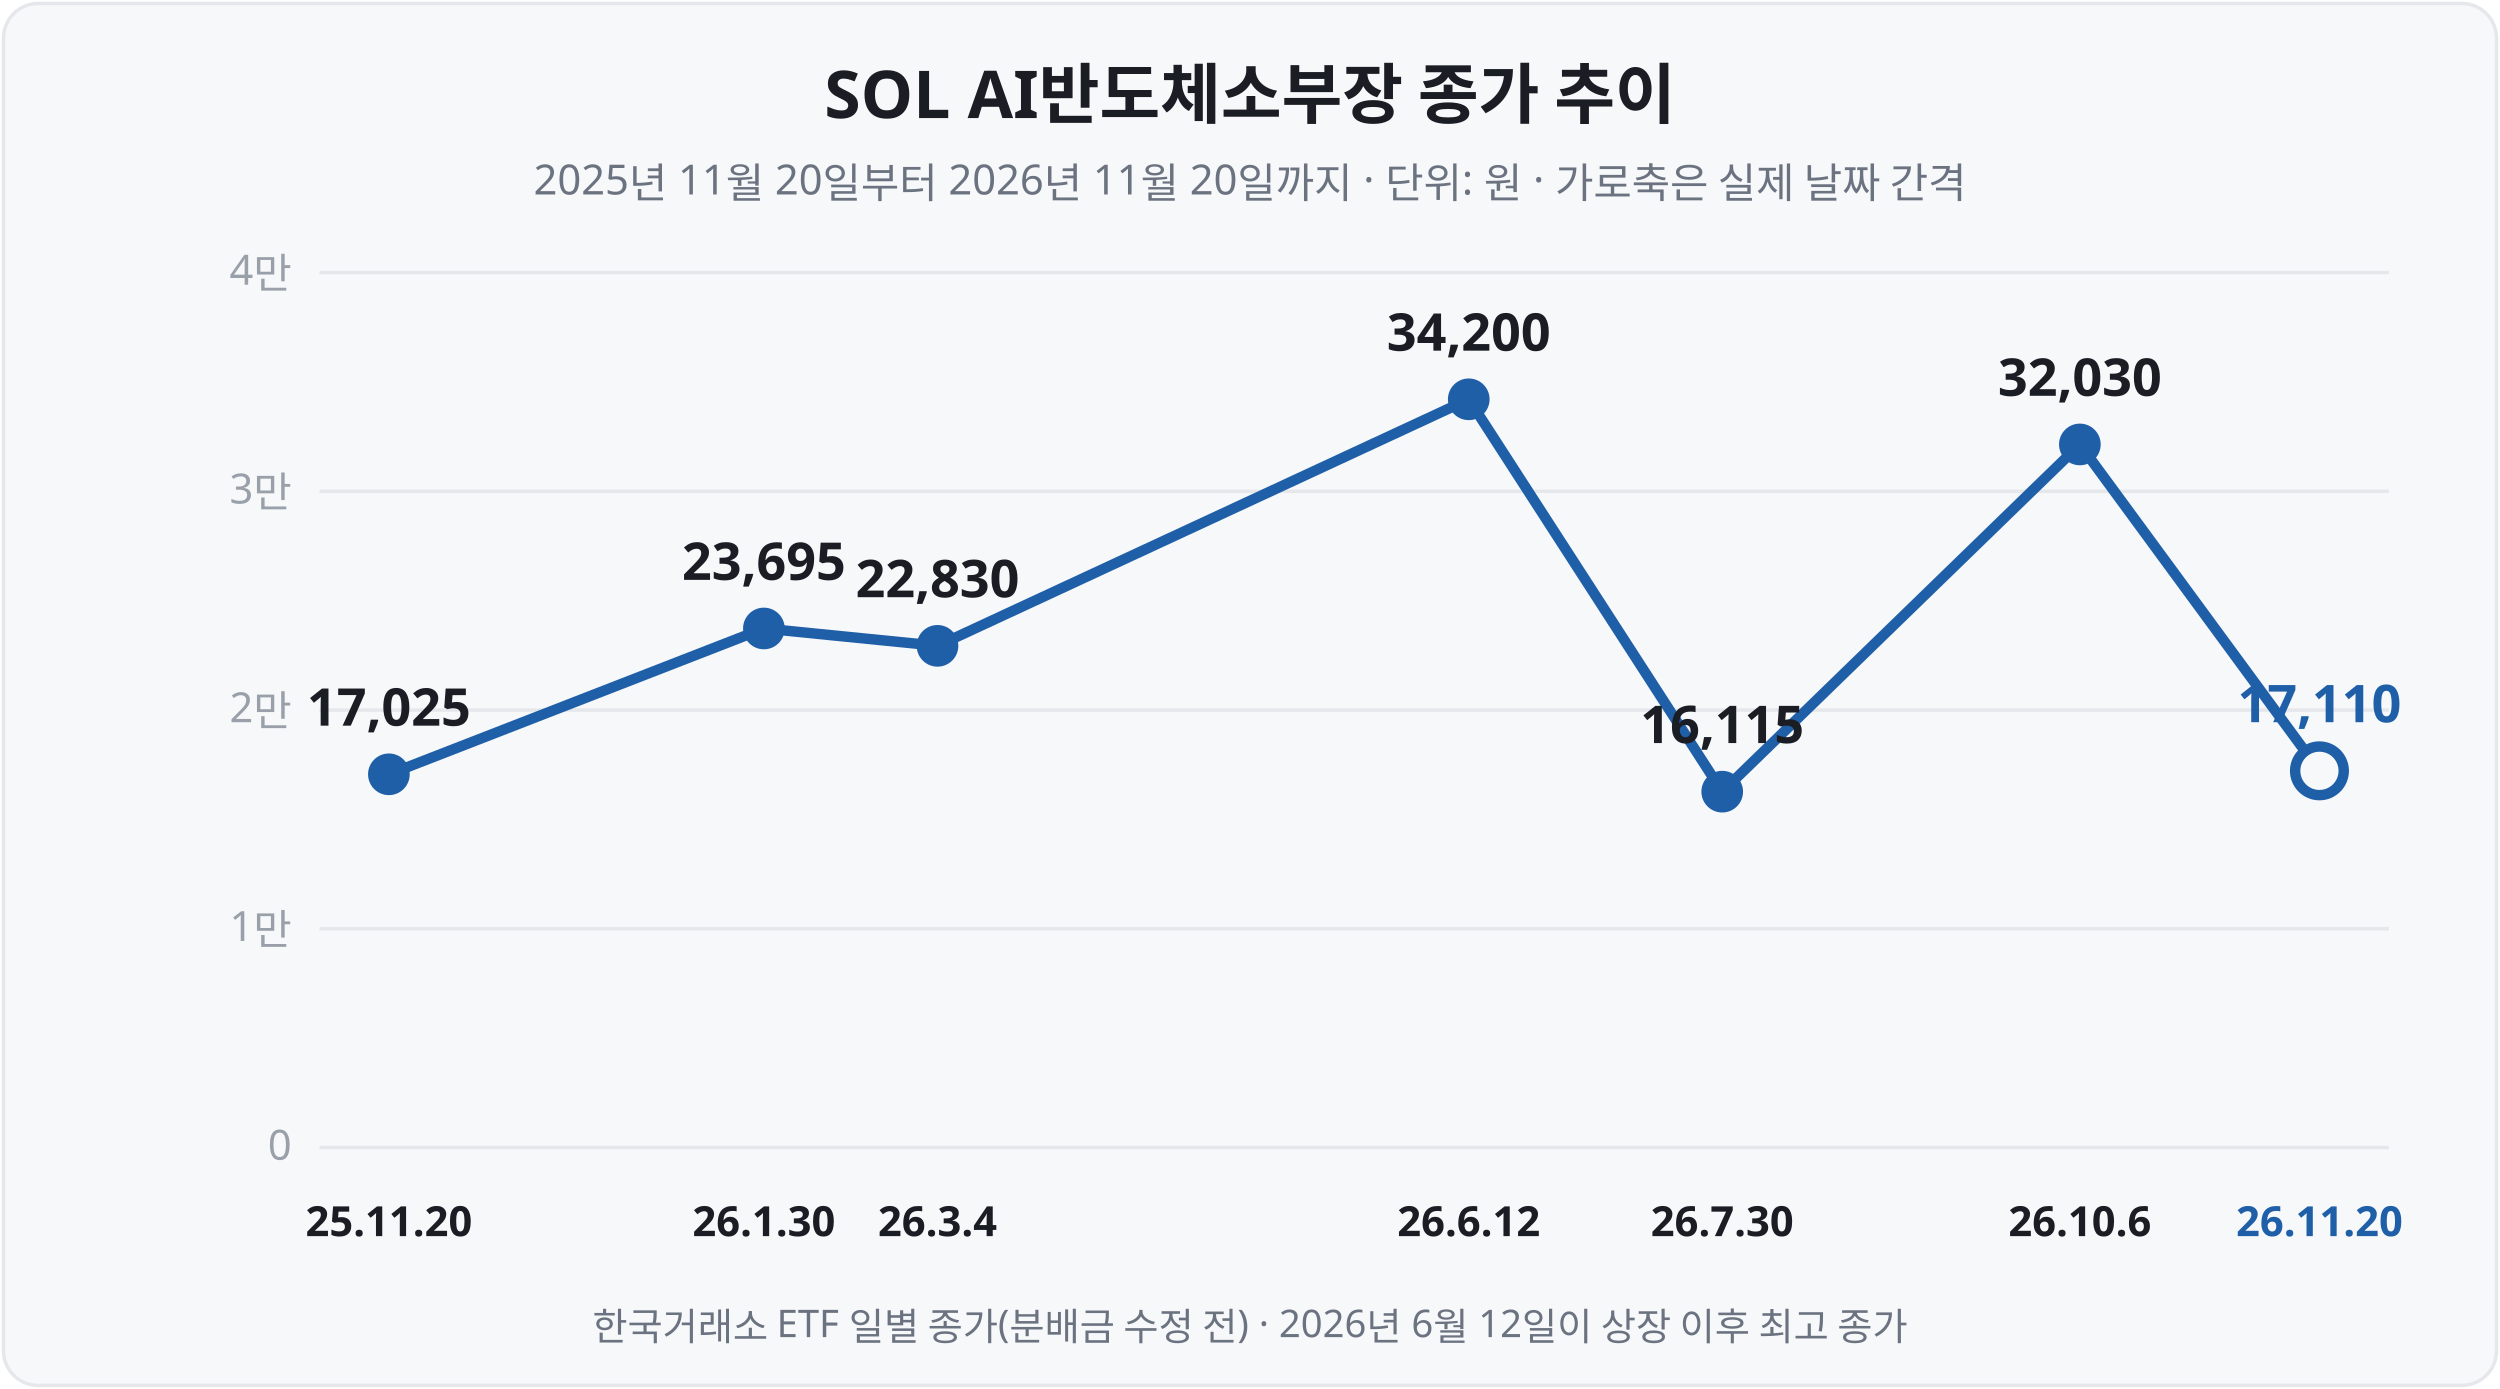
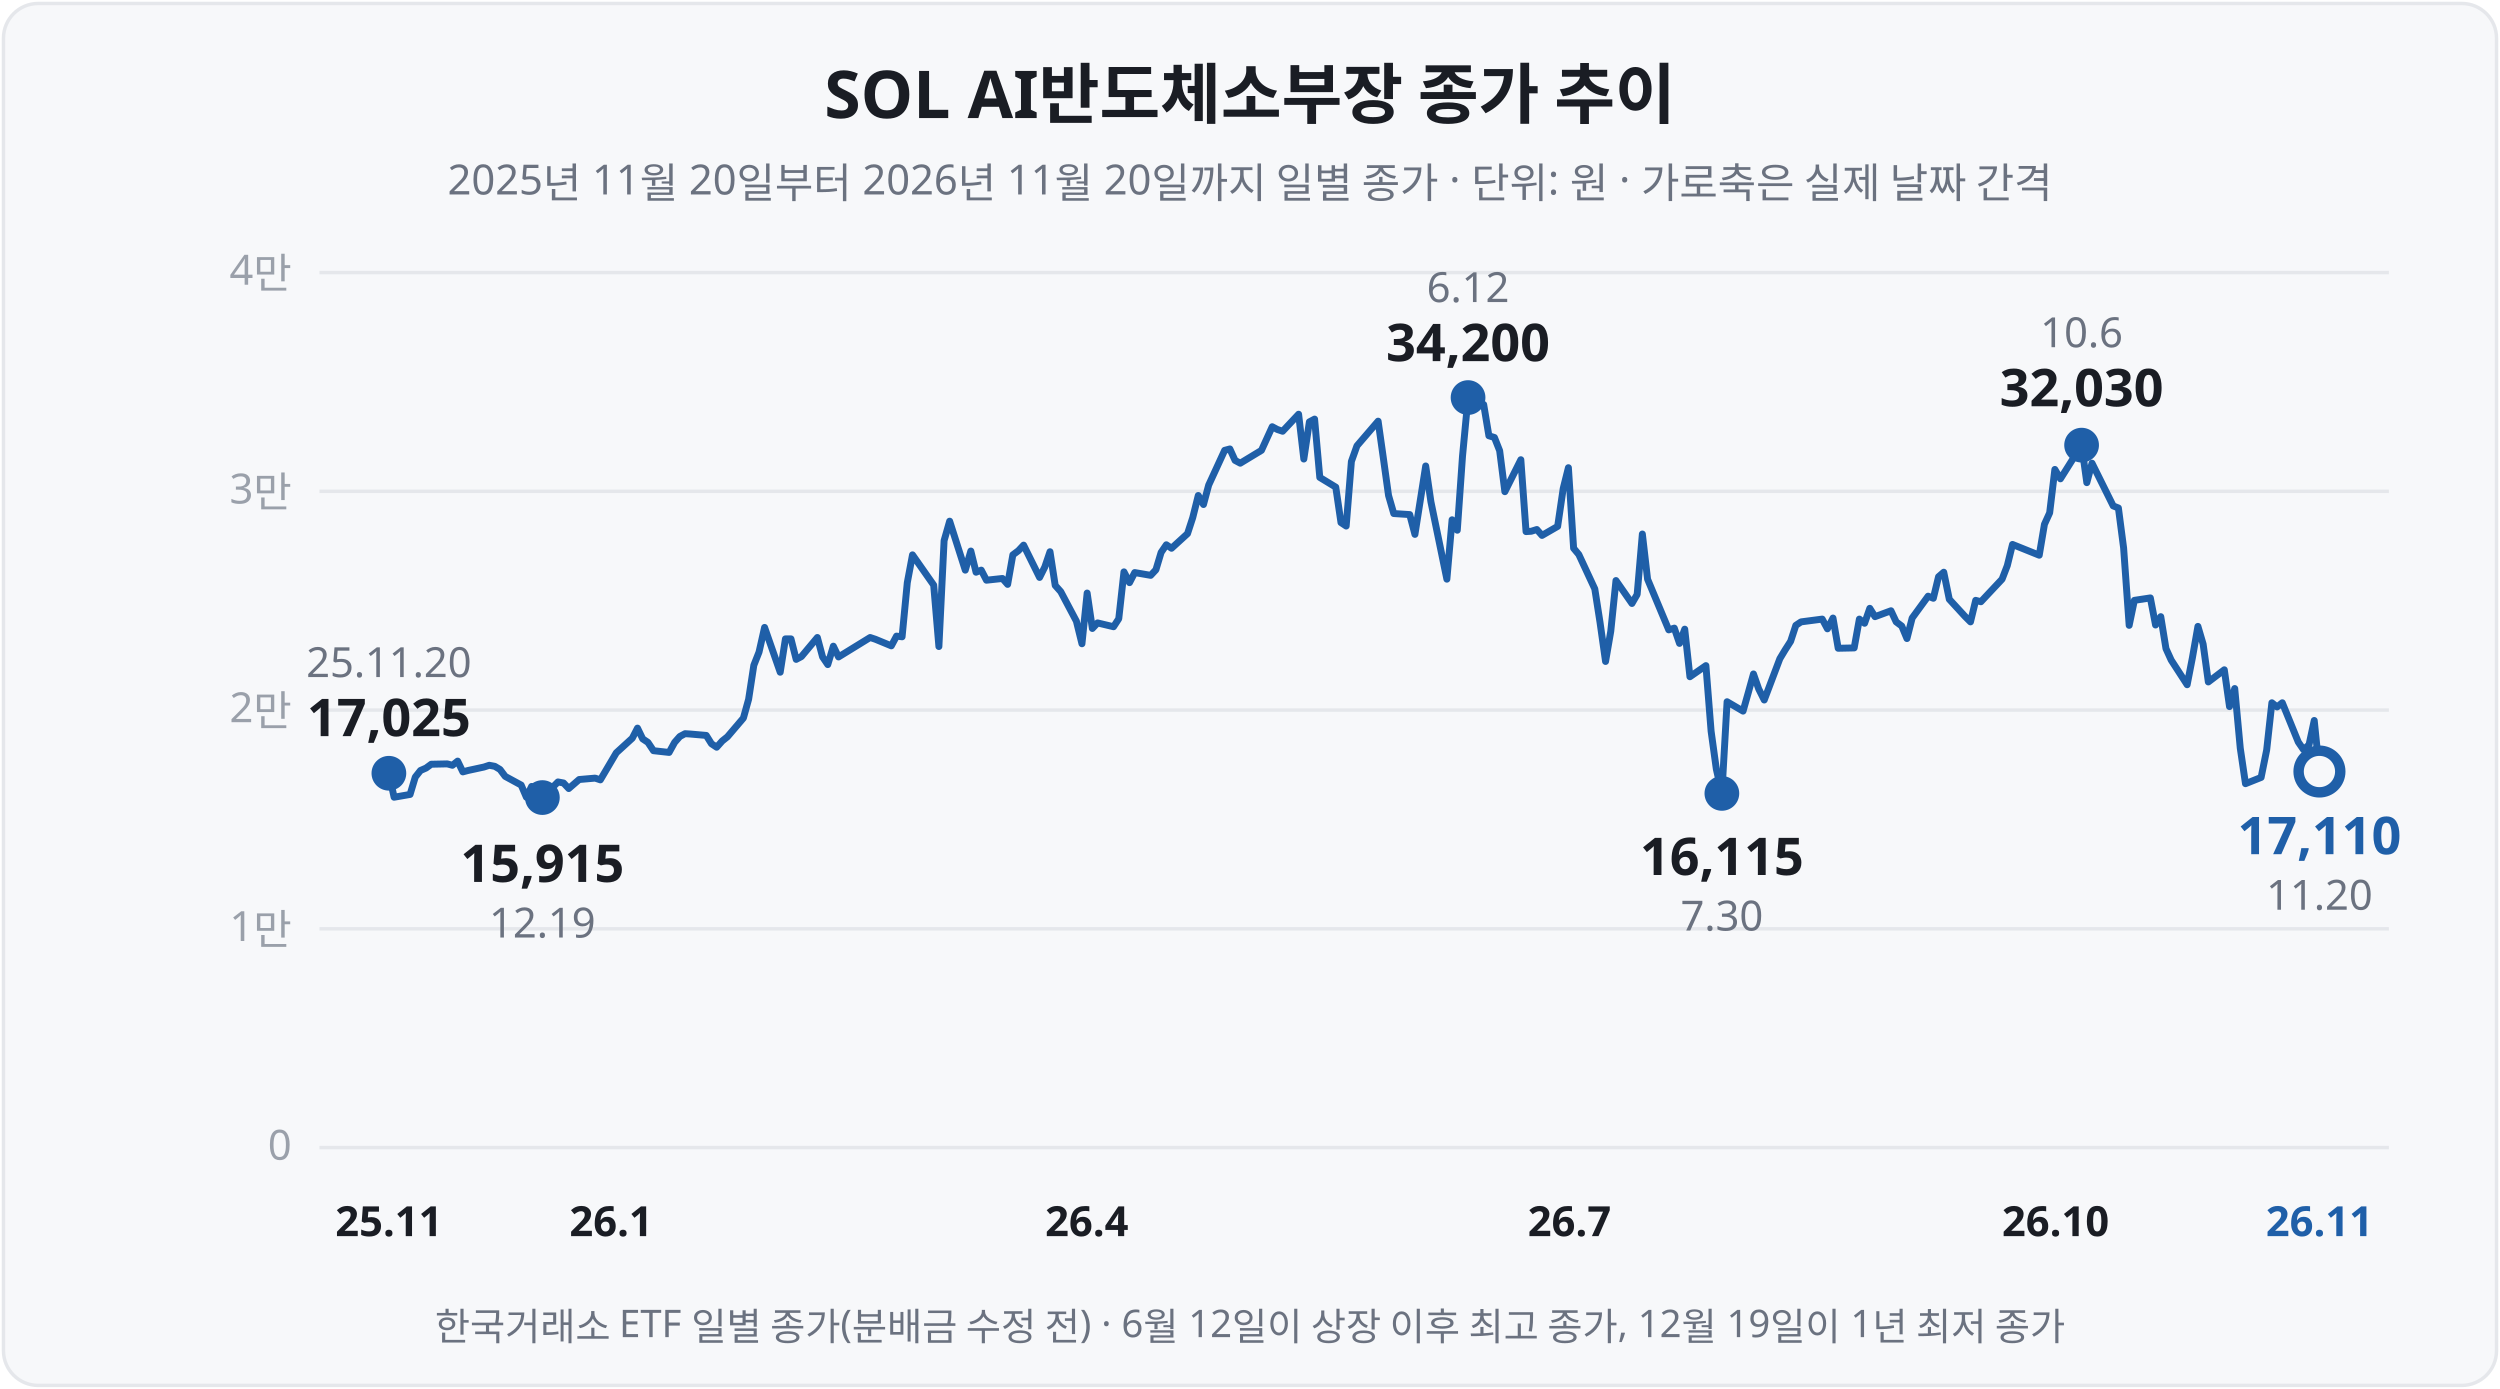
<svg xmlns="http://www.w3.org/2000/svg" viewBox="0 0 720 400" width="720" height="400" font-family="'Apple SD Gothic Neo', 'Noto Sans KR', sans-serif">
  <rect x="1" y="1" width="718" height="398" rx="10" fill="#f7f8fa" stroke="#e5e7eb" />
  <text x="360" y="34" text-anchor="middle" font-size="19" font-weight="700" fill="#1a1d24">SOL AI반도체소부장 종가 추이</text>
-   <text x="360" y="56" text-anchor="middle" font-size="12" fill="#6b7280">2025년 11월 20일부터 2026년 11월 20일까지 · 단위: 원 · 가로축은 실제 날짜 간격</text>
+   <text x="360" y="56" text-anchor="middle" font-size="12" fill="#6b7280">2025년 11월 20일부터 2026년 11월 20일까지 일별 종가 · 단위: 원 · 가로축은 실제 날짜 간격</text>
  <rect x="92" y="78" width="596" height="1" fill="#e5e7eb" />
  <text x="84" y="82" text-anchor="end" font-size="12" fill="#9aa0aa">4만</text>
  <rect x="92" y="141" width="596" height="1" fill="#e5e7eb" />
  <text x="84" y="145" text-anchor="end" font-size="12" fill="#9aa0aa">3만</text>
  <rect x="92" y="204" width="596" height="1" fill="#e5e7eb" />
  <text x="84" y="208" text-anchor="end" font-size="12" fill="#9aa0aa">2만</text>
  <rect x="92" y="267" width="596" height="1" fill="#e5e7eb" />
  <text x="84" y="271" text-anchor="end" font-size="12" fill="#9aa0aa">1만</text>
  <rect x="92" y="330" width="596" height="1" fill="#e5e7eb" />
  <text x="84" y="334" text-anchor="end" font-size="12" fill="#9aa0aa">0</text>
-   <polyline points="112,223 220,181 270,186 423,115 496,228 599,128 668,222" fill="none" stroke="#1f5fa8" stroke-width="3" stroke-linejoin="round" />
-   <circle cx="112" cy="223" r="6" fill="#1f5fa8" />
-   <text x="112" y="209" text-anchor="middle" font-size="15" font-weight="700" fill="#1a1d24">17,025</text>
-   <text x="112" y="356" text-anchor="middle" font-size="12" font-weight="700" fill="#1a1d24">25.11.20</text>
-   <circle cx="220" cy="181" r="6" fill="#1f5fa8" />
-   <text x="220" y="167" text-anchor="middle" font-size="15" font-weight="700" fill="#1a1d24">23,695</text>
-   <text x="220" y="356" text-anchor="middle" font-size="12" font-weight="700" fill="#1a1d24">26.1.30</text>
-   <circle cx="270" cy="186" r="6" fill="#1f5fa8" />
-   <text x="270" y="172" text-anchor="middle" font-size="15" font-weight="700" fill="#1a1d24">22,830</text>
-   <text x="270" y="356" text-anchor="middle" font-size="12" font-weight="700" fill="#1a1d24">26.3.4</text>
-   <circle cx="423" cy="115" r="6" fill="#1f5fa8" />
-   <text x="423" y="101" text-anchor="middle" font-size="15" font-weight="700" fill="#1a1d24">34,200</text>
-   <text x="423" y="356" text-anchor="middle" font-size="12" font-weight="700" fill="#1a1d24">26.6.12</text>
-   <circle cx="496" cy="228" r="6" fill="#1f5fa8" />
-   <text x="496" y="214" text-anchor="middle" font-size="15" font-weight="700" fill="#1a1d24">16,115</text>
-   <text x="496" y="356" text-anchor="middle" font-size="12" font-weight="700" fill="#1a1d24">26.7.30</text>
-   <circle cx="599" cy="128" r="6" fill="#1f5fa8" />
-   <text x="599" y="114" text-anchor="middle" font-size="15" font-weight="700" fill="#1a1d24">32,030</text>
-   <text x="599" y="356" text-anchor="middle" font-size="12" font-weight="700" fill="#1a1d24">26.10.6</text>
-   <circle cx="668" cy="222" r="7" fill="#f7f8fa" stroke="#1f5fa8" stroke-width="3" />
-   <text x="668" y="208" text-anchor="middle" font-size="15" font-weight="700" fill="#1f5fa8">17,110</text>
-   <text x="668" y="356" text-anchor="middle" font-size="12" font-weight="700" fill="#1f5fa8">26.11.20</text>
-   <text x="360" y="386" text-anchor="middle" font-size="11" fill="#6b7280">한국거래소 ETF 일별 종가(분배금 수정 전) · 2026년 6월 12일이 상장 이후 최고 종가</text>
+   <polyline points="112.0,222.7 113.5,229.6 118.1,228.8 119.6,223.8 121.1,221.9 122.7,221.2 124.2,220.1 128.8,220.0 130.3,220.4 131.8,219.2 133.3,222.3 134.8,221.9 139.4,220.9 140.9,220.4 142.5,220.7 144.0,221.6 145.5,223.6 150.1,226.1 151.6,229.6 153.1,226.5 154.7,229.5 156.2,229.7 160.7,225.2 162.3,225.5 163.8,227.1 166.8,224.5 171.4,224.1 172.9,224.6 177.5,216.8 182.1,212.6 183.6,209.7 185.1,212.8 186.6,213.8 188.2,216.2 192.7,216.7 194.3,213.8 195.8,212.1 197.3,211.3 198.8,211.4 203.4,211.8 204.9,214.2 206.4,215.2 208.0,213.4 209.5,212.2 214.1,206.8 215.6,201.4 217.1,191.6 218.6,187.8 220.2,180.7 224.7,193.6 226.2,184.0 227.8,184.0 229.3,189.9 230.8,189.1 235.4,183.6 236.9,189.2 238.4,191.4 240.0,186.1 241.5,189.2 250.6,183.6 252.1,184.1 256.7,186.0 258.2,183.2 259.8,183.4 261.3,167.8 262.8,159.8 268.9,168.5 270.4,186.2 271.9,155.7 273.5,150.1 278.0,164.2 279.6,158.7 281.1,164.8 282.6,164.2 284.1,167.1 288.7,166.6 290.2,168.3 291.7,159.8 293.3,158.6 294.8,157.0 299.4,166.3 300.9,163.3 302.4,158.9 303.9,168.6 305.5,170.4 310.0,178.9 311.6,185.4 313.1,170.8 314.6,181.0 316.1,179.4 320.7,180.5 322.2,178.2 323.7,164.7 325.3,167.8 326.8,164.9 331.4,165.7 332.9,164.1 334.4,159.1 335.9,156.9 337.4,157.9 342.0,153.7 343.5,149.1 345.1,142.7 346.6,145.3 348.1,139.7 352.7,129.7 354.2,129.3 355.7,132.6 357.2,133.4 363.3,129.7 366.4,122.9 367.9,123.7 369.4,124.2 374.0,119.3 375.5,132.2 377.1,121.5 378.6,120.7 380.1,137.5 384.7,140.3 386.2,150.5 387.7,151.5 389.2,132.9 390.8,128.4 396.9,121.3 398.4,131.9 399.9,142.7 401.4,147.9 406.0,148.2 407.5,153.9 410.6,134.2 412.1,144.5 416.7,166.8 418.2,149.7 419.7,152.7 421.2,131.4 422.8,114.5 427.3,116.5 428.8,125.5 430.4,126.0 431.9,129.8 433.4,141.6 438.0,132.4 439.5,153.1 441.0,153.0 442.6,152.5 444.1,154.2 448.6,151.6 450.2,140.7 451.7,134.7 453.2,157.9 454.7,159.7 459.3,169.6 460.8,179.2 462.4,190.5 463.9,181.8 465.4,167.2 470.0,173.8 471.5,171.2 473.0,153.8 474.5,166.8 480.6,181.4 482.2,180.9 483.7,185.3 485.2,181.2 486.7,194.9 491.3,191.7 492.8,210.6 494.3,221.5 495.9,228.5 497.4,202.1 502.0,204.8 503.5,199.5 505.0,194.1 506.5,198.4 508.1,201.6 512.6,189.7 514.1,187.2 515.7,184.7 517.2,180.1 518.7,179.1 524.8,178.3 526.3,181.1 527.9,178.0 529.4,186.7 534.0,186.6 535.5,178.3 537.0,179.5 538.5,175.2 540.0,177.6 544.6,175.9 546.1,179.1 547.7,180.3 549.2,183.9 550.7,178.0 555.3,171.7 556.8,172.3 558.3,166.1 559.8,164.8 561.4,172.6 565.9,177.5 567.5,179.1 569.0,172.9 570.5,173.3 572.0,171.7 576.6,166.8 578.1,162.9 579.6,156.8 587.3,159.9 588.8,151.0 590.3,147.7 591.8,135.2 593.4,137.9 599.5,128.2 601.0,139.0 602.5,133.4 608.6,145.7 610.1,146.3 611.6,157.8 613.2,180.1 614.7,172.9 619.3,172.2 620.8,180.0 622.3,177.6 623.8,186.8 625.3,190.1 629.9,197.2 631.4,189.5 633.0,180.4 634.5,185.5 636.0,196.4 640.6,192.9 642.1,203.5 643.6,198.3 645.2,215.5 646.7,225.7 651.2,223.9 652.8,216.0 654.3,202.4 655.8,203.6 657.3,202.4 661.9,213.7 663.4,215.9 665.0,214.5 666.5,207.5 668.0,222.2" fill="none" stroke="#1f5fa8" stroke-width="2" stroke-linejoin="round" />
+   <circle cx="112.0" cy="222.7" r="5" fill="#1f5fa8" />
+   <text x="112.0" y="212" text-anchor="middle" font-size="15" font-weight="700" fill="#1a1d24">17,025</text>
+   <text x="112.0" y="195" text-anchor="middle" font-size="12" fill="#6b7280">25.11.20</text>
+   <circle cx="156.2" cy="229.7" r="5" fill="#1f5fa8" />
+   <text x="156.2" y="254" text-anchor="middle" font-size="15" font-weight="700" fill="#1a1d24">15,915</text>
+   <text x="156.2" y="270" text-anchor="middle" font-size="12" fill="#6b7280">12.19</text>
+   <circle cx="422.8" cy="114.5" r="5" fill="#1f5fa8" />
+   <text x="422.8" y="104" text-anchor="middle" font-size="15" font-weight="700" fill="#1a1d24">34,200</text>
+   <text x="422.8" y="87" text-anchor="middle" font-size="12" fill="#6b7280">6.12</text>
+   <circle cx="495.9" cy="228.5" r="5" fill="#1f5fa8" />
+   <text x="495.9" y="252" text-anchor="middle" font-size="15" font-weight="700" fill="#1a1d24">16,115</text>
+   <text x="495.9" y="268" text-anchor="middle" font-size="12" fill="#6b7280">7.30</text>
+   <circle cx="599.5" cy="128.2" r="5" fill="#1f5fa8" />
+   <text x="599.5" y="117" text-anchor="middle" font-size="15" font-weight="700" fill="#1a1d24">32,030</text>
+   <text x="599.5" y="100" text-anchor="middle" font-size="12" fill="#6b7280">10.6</text>
+   <circle cx="668.0" cy="222.2" r="6" fill="#f7f8fa" stroke="#1f5fa8" stroke-width="3" />
+   <text x="668.0" y="246" text-anchor="middle" font-size="15" font-weight="700" fill="#1f5fa8">17,110</text>
+   <text x="668.0" y="262" text-anchor="middle" font-size="12" fill="#6b7280">11.20</text>
+   <text x="112" y="356" text-anchor="middle" font-size="12" font-weight="700" fill="#1a1d24">25.11</text>
+   <text x="176" y="356" text-anchor="middle" font-size="12" font-weight="700" fill="#1a1d24">26.1</text>
+   <text x="313" y="356" text-anchor="middle" font-size="12" font-weight="700" fill="#1a1d24">26.4</text>
+   <text x="452" y="356" text-anchor="middle" font-size="12" font-weight="700" fill="#1a1d24">26.7</text>
+   <text x="592" y="356" text-anchor="middle" font-size="12" font-weight="700" fill="#1a1d24">26.10</text>
+   <text x="668" y="356" text-anchor="middle" font-size="12" font-weight="700" fill="#1f5fa8">26.11</text>
+   <text x="360" y="386" text-anchor="middle" font-size="11" fill="#6b7280">한국거래소 ETF 일별 종가(분배금 수정 전) · 6월 12일이 상장 이후 최고 종가, 12월 19일이 1년 최저 종가</text>
</svg>
